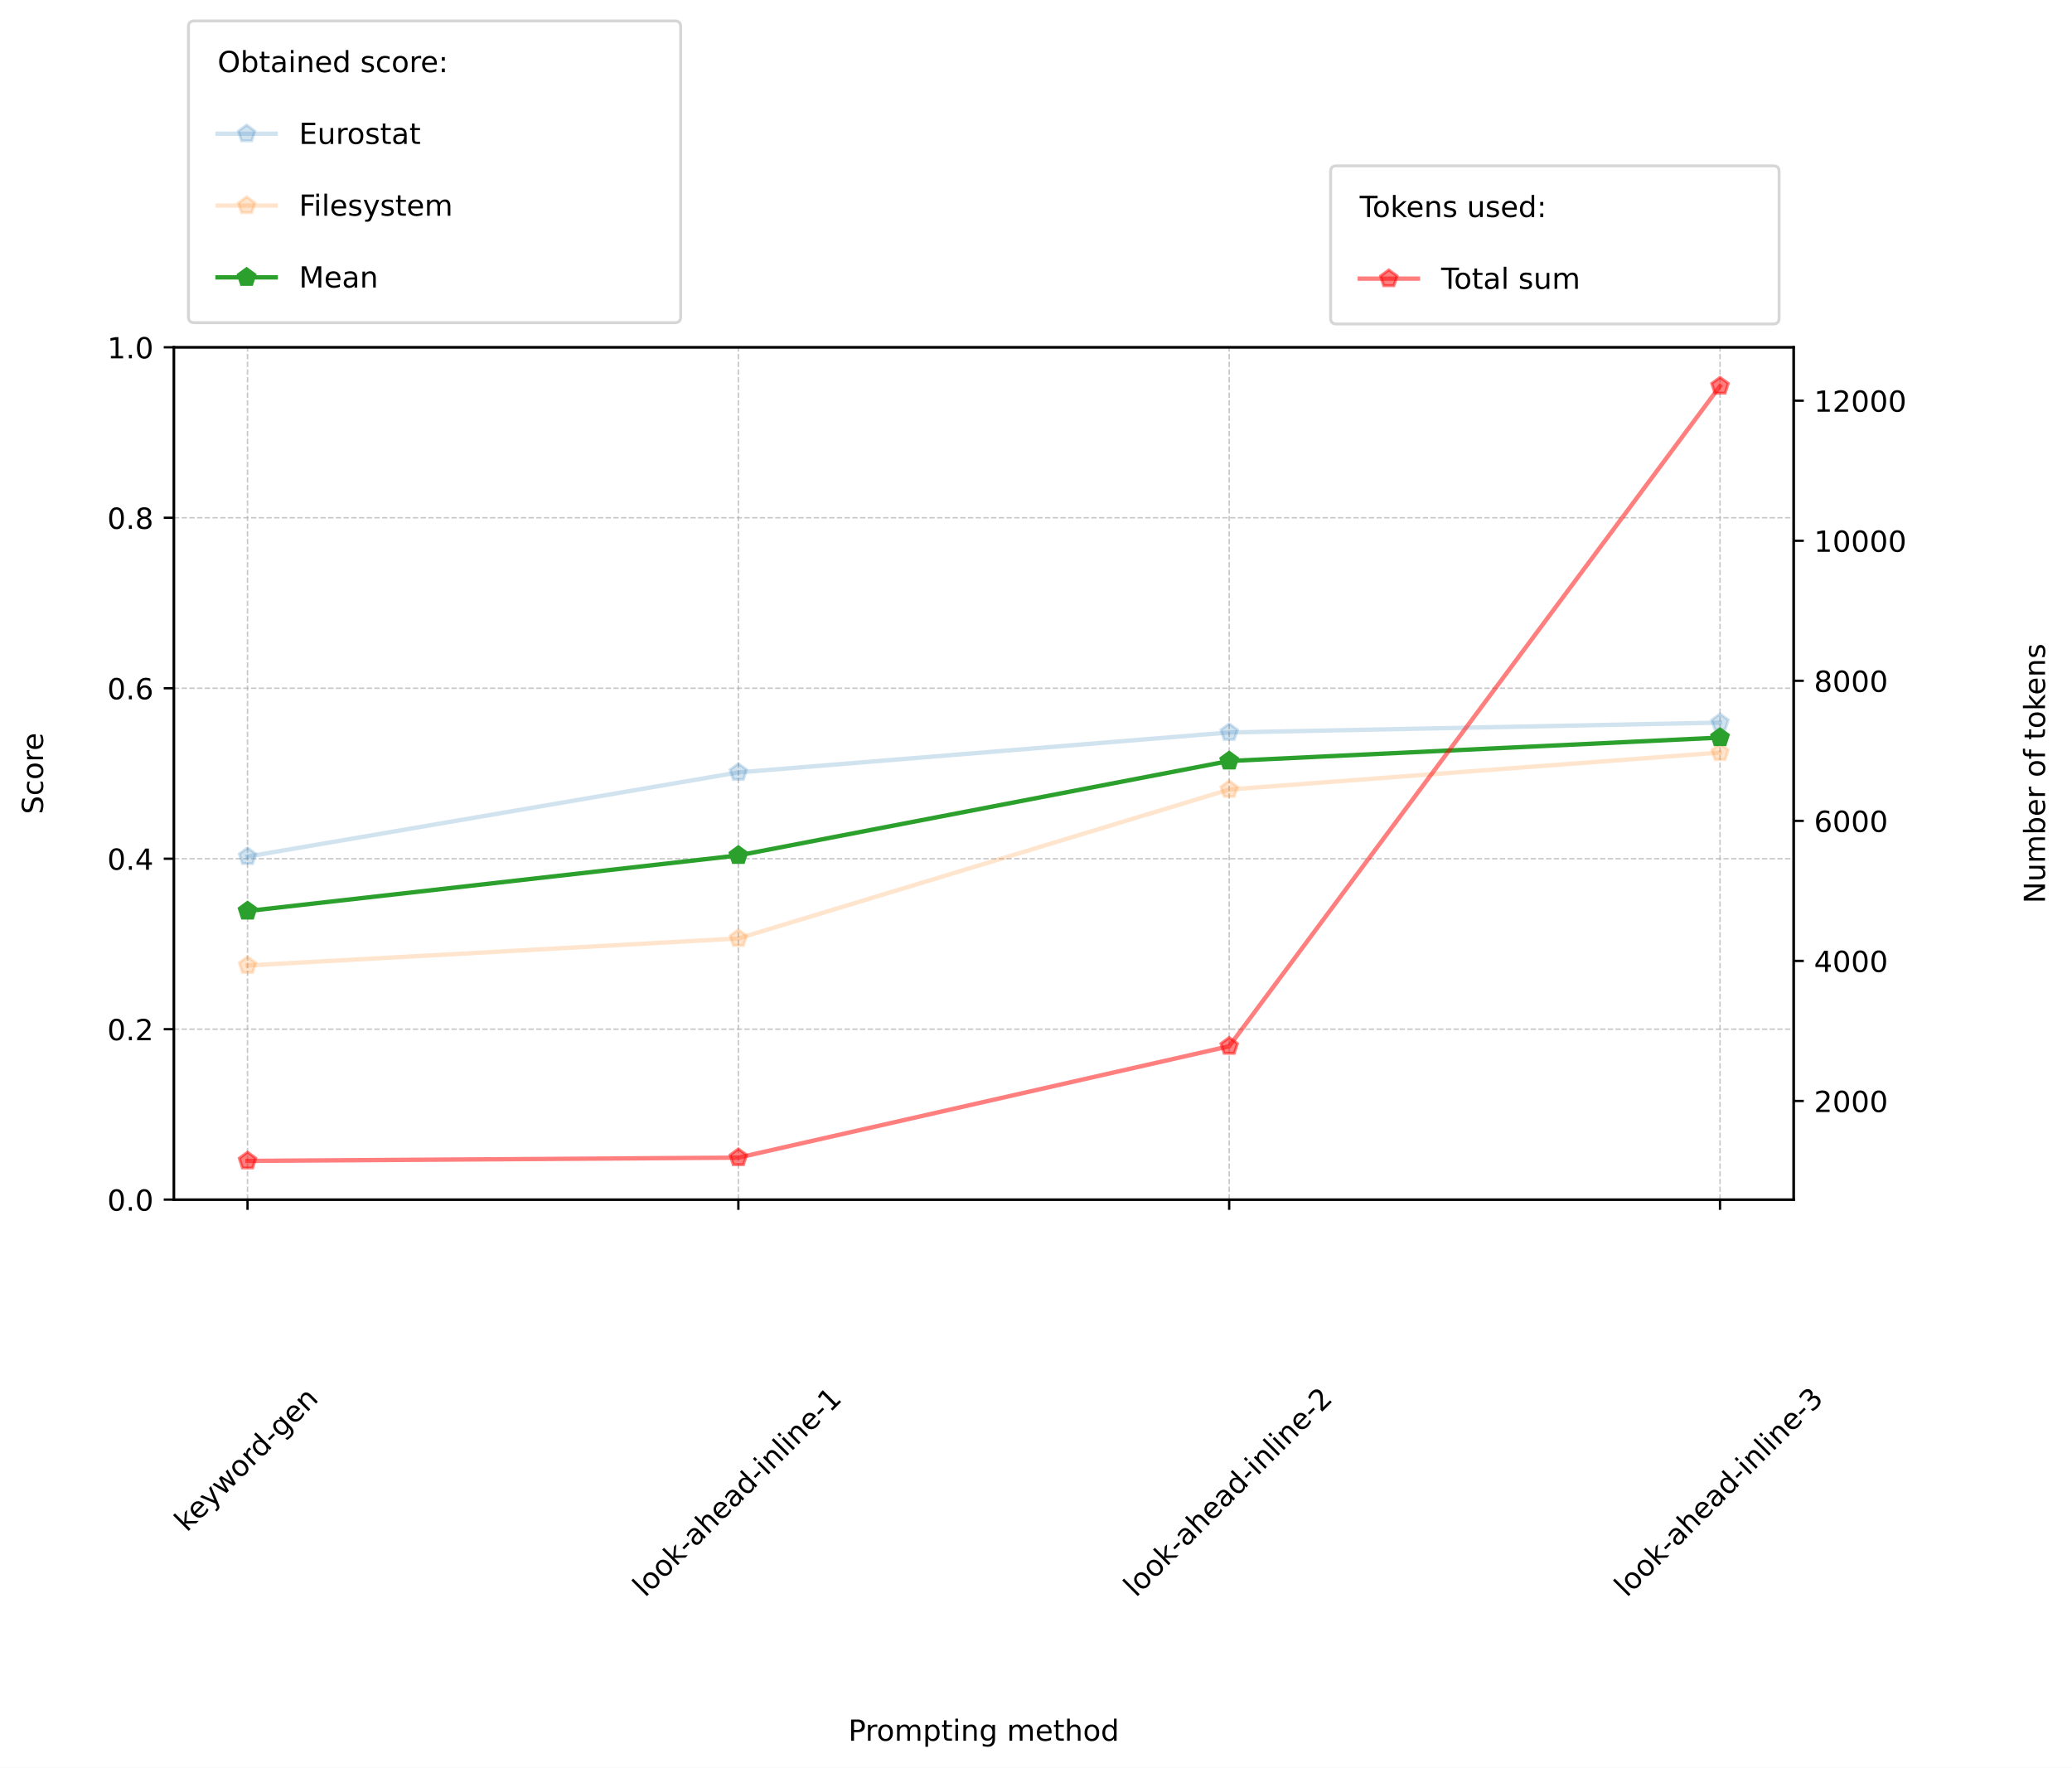
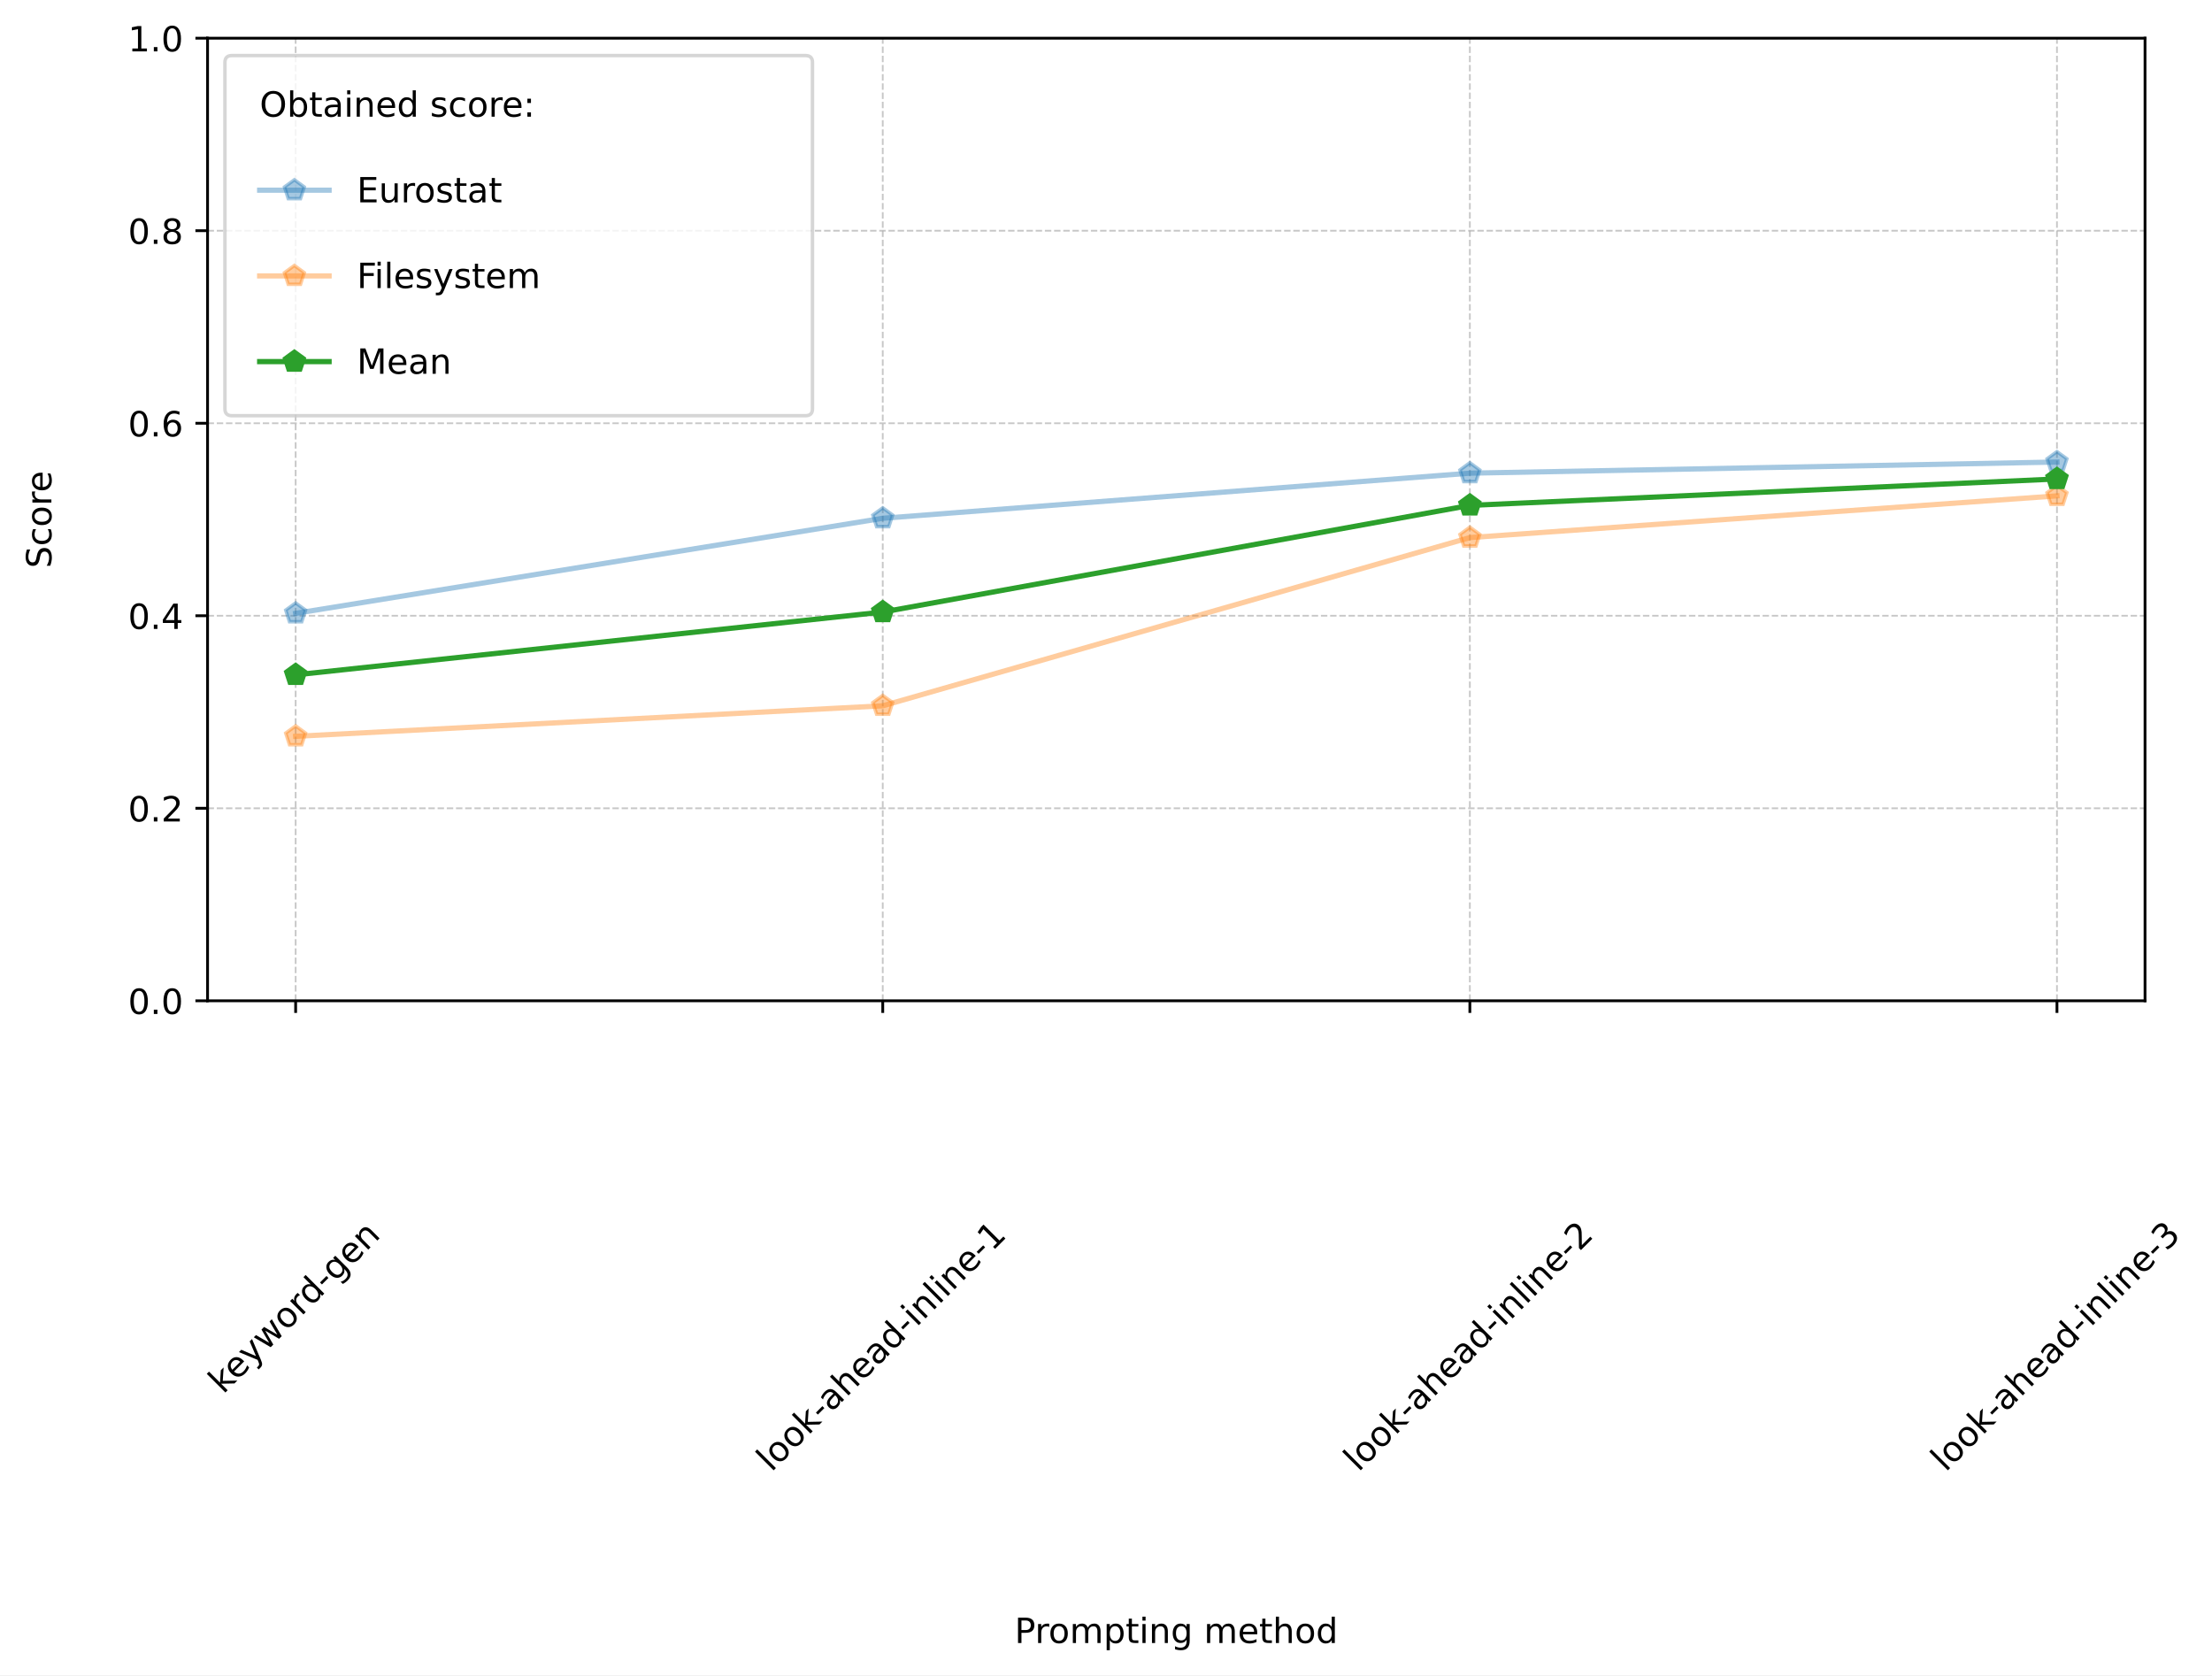
- <svg xmlns="http://www.w3.org/2000/svg" xmlns:xlink="http://www.w3.org/1999/xlink" width="712.282pt" height="607.632pt" viewBox="0 0 712.282 607.632" version="1.1">
+ <svg xmlns="http://www.w3.org/2000/svg" xmlns:xlink="http://www.w3.org/1999/xlink" width="637.069pt" height="482.42pt" viewBox="0 0 637.069 482.42" version="1.1">
  <defs>
    <style type="text/css">*{stroke-linejoin: round; stroke-linecap: butt}</style>
  </defs>
  <g id="figure_1">
    <g id="patch_1">
-       <path d="M 0 607.632  L 712.282 607.632  L 712.282 0  L 0 0  z " style="fill: #ffffff" />
+       <path d="M 0 482.42  L 637.069 482.42  L 637.069 0  L 0 0  z " style="fill: #ffffff" />
    </g>
    <g id="axes_1">
      <g id="patch_2">
-         <path d="M 59.781 412.351  L 616.591 412.351  L 616.591 119.386  L 59.781 119.386  z " style="fill: #ffffff" />
+         <path d="M 59.781 288.199  L 617.781 288.199  L 617.781 10.999  L 59.781 10.999  z " style="fill: #ffffff" />
      </g>
      <g id="matplotlib.axis_1">
        <g id="xtick_1">
          <g id="line2d_1">
-             <path d="M 85.091 412.351  L 85.091 119.386  " clip-path="url(#p40b1bb1142)" style="fill: none; stroke-dasharray: 1.85,0.8; stroke-dashoffset: 0; stroke: #b0b0b0; stroke-opacity: 0.7; stroke-width: 0.5" />
+             <path d="M 85.145 288.199  L 85.145 10.999  " clip-path="url(#pa185b74919)" style="fill: none; stroke-dasharray: 1.85,0.8; stroke-dashoffset: 0; stroke: #b0b0b0; stroke-opacity: 0.7; stroke-width: 0.5" />
          </g>
          <g id="line2d_2">
            <defs>
-               <path id="m3b49f36bf9" d="M 0 0  L 0 3.5  " style="stroke: #000000; stroke-width: 0.8" />
+               <path id="m4a9091379b" d="M 0 0  L 0 3.5  " style="stroke: #000000; stroke-width: 0.8" />
            </defs>
            <g>
-               <use xlink:href="#m3b49f36bf9" x="85.091" y="412.351" style="stroke: #000000; stroke-width: 0.8" />
+               <use xlink:href="#m4a9091379b" x="85.145" y="288.199" style="stroke: #000000; stroke-width: 0.8" />
            </g>
          </g>
          <g id="text_1">
-             <text style="font: 10px 'DejaVu Sans', 'Bitstream Vera Sans', 'Computer Modern Sans Serif', 'Lucida Grande', 'Verdana', 'Geneva', 'Lucid', 'Arial', 'Helvetica', 'Avant Garde', sans-serif" transform="translate(64.22783 526.8525) rotate(-45)">keyword-gen</text>
+             <text style="font: 10px 'DejaVu Sans', 'Bitstream Vera Sans', 'Computer Modern Sans Serif', 'Lucida Grande', 'Verdana', 'Geneva', 'Lucid', 'Arial', 'Helvetica', 'Avant Garde', sans-serif" transform="translate(64.28192 401.6404) rotate(-45)">keyword-gen</text>
          </g>
        </g>
        <g id="xtick_2">
          <g id="line2d_3">
-             <path d="M 253.821 412.351  L 253.821 119.386  " clip-path="url(#p40b1bb1142)" style="fill: none; stroke-dasharray: 1.85,0.8; stroke-dashoffset: 0; stroke: #b0b0b0; stroke-opacity: 0.7; stroke-width: 0.5" />
+             <path d="M 254.236 288.199  L 254.236 10.999  " clip-path="url(#pa185b74919)" style="fill: none; stroke-dasharray: 1.85,0.8; stroke-dashoffset: 0; stroke: #b0b0b0; stroke-opacity: 0.7; stroke-width: 0.5" />
          </g>
          <g id="line2d_4">
            <g>
-               <use xlink:href="#m3b49f36bf9" x="253.821" y="412.351" style="stroke: #000000; stroke-width: 0.8" />
+               <use xlink:href="#m4a9091379b" x="254.236" y="288.199" style="stroke: #000000; stroke-width: 0.8" />
            </g>
          </g>
          <g id="text_2">
-             <text style="font: 10px 'DejaVu Sans', 'Bitstream Vera Sans', 'Computer Modern Sans Serif', 'Lucida Grande', 'Verdana', 'Geneva', 'Lucid', 'Arial', 'Helvetica', 'Avant Garde', sans-serif" transform="translate(221.7428 549.2833) rotate(-45)">look-ahead-inline-1</text>
+             <text style="font: 10px 'DejaVu Sans', 'Bitstream Vera Sans', 'Computer Modern Sans Serif', 'Lucida Grande', 'Verdana', 'Geneva', 'Lucid', 'Arial', 'Helvetica', 'Avant Garde', sans-serif" transform="translate(222.1575 424.0712) rotate(-45)">look-ahead-inline-1</text>
          </g>
        </g>
        <g id="xtick_3">
          <g id="line2d_5">
-             <path d="M 422.551 412.351  L 422.551 119.386  " clip-path="url(#p40b1bb1142)" style="fill: none; stroke-dasharray: 1.85,0.8; stroke-dashoffset: 0; stroke: #b0b0b0; stroke-opacity: 0.7; stroke-width: 0.5" />
+             <path d="M 423.327 288.199  L 423.327 10.999  " clip-path="url(#pa185b74919)" style="fill: none; stroke-dasharray: 1.85,0.8; stroke-dashoffset: 0; stroke: #b0b0b0; stroke-opacity: 0.7; stroke-width: 0.5" />
          </g>
          <g id="line2d_6">
            <g>
-               <use xlink:href="#m3b49f36bf9" x="422.551" y="412.351" style="stroke: #000000; stroke-width: 0.8" />
+               <use xlink:href="#m4a9091379b" x="423.327" y="288.199" style="stroke: #000000; stroke-width: 0.8" />
            </g>
          </g>
          <g id="text_3">
-             <text style="font: 10px 'DejaVu Sans', 'Bitstream Vera Sans', 'Computer Modern Sans Serif', 'Lucida Grande', 'Verdana', 'Geneva', 'Lucid', 'Arial', 'Helvetica', 'Avant Garde', sans-serif" transform="translate(390.4731 549.2833) rotate(-45)">look-ahead-inline-2</text>
+             <text style="font: 10px 'DejaVu Sans', 'Bitstream Vera Sans', 'Computer Modern Sans Serif', 'Lucida Grande', 'Verdana', 'Geneva', 'Lucid', 'Arial', 'Helvetica', 'Avant Garde', sans-serif" transform="translate(391.2484 424.0712) rotate(-45)">look-ahead-inline-2</text>
          </g>
        </g>
        <g id="xtick_4">
          <g id="line2d_7">
-             <path d="M 591.282 412.351  L 591.282 119.386  " clip-path="url(#p40b1bb1142)" style="fill: none; stroke-dasharray: 1.85,0.8; stroke-dashoffset: 0; stroke: #b0b0b0; stroke-opacity: 0.7; stroke-width: 0.5" />
+             <path d="M 592.418 288.199  L 592.418 10.999  " clip-path="url(#pa185b74919)" style="fill: none; stroke-dasharray: 1.85,0.8; stroke-dashoffset: 0; stroke: #b0b0b0; stroke-opacity: 0.7; stroke-width: 0.5" />
          </g>
          <g id="line2d_8">
            <g>
-               <use xlink:href="#m3b49f36bf9" x="591.282" y="412.351" style="stroke: #000000; stroke-width: 0.8" />
+               <use xlink:href="#m4a9091379b" x="592.418" y="288.199" style="stroke: #000000; stroke-width: 0.8" />
            </g>
          </g>
          <g id="text_4">
-             <text style="font: 10px 'DejaVu Sans', 'Bitstream Vera Sans', 'Computer Modern Sans Serif', 'Lucida Grande', 'Verdana', 'Geneva', 'Lucid', 'Arial', 'Helvetica', 'Avant Garde', sans-serif" transform="translate(559.2034 549.2833) rotate(-45)">look-ahead-inline-3</text>
+             <text style="font: 10px 'DejaVu Sans', 'Bitstream Vera Sans', 'Computer Modern Sans Serif', 'Lucida Grande', 'Verdana', 'Geneva', 'Lucid', 'Arial', 'Helvetica', 'Avant Garde', sans-serif" transform="translate(560.3393 424.0712) rotate(-45)">look-ahead-inline-3</text>
          </g>
        </g>
        <g id="text_5">
-           <text style="font: 10px 'DejaVu Sans', 'Bitstream Vera Sans', 'Computer Modern Sans Serif', 'Lucida Grande', 'Verdana', 'Geneva', 'Lucid', 'Arial', 'Helvetica', 'Avant Garde', sans-serif; text-anchor: middle" x="338.186" y="598.352" transform="rotate(-0 338.1862 598.3523)">Prompting method</text>
+           <text style="font: 10px 'DejaVu Sans', 'Bitstream Vera Sans', 'Computer Modern Sans Serif', 'Lucida Grande', 'Verdana', 'Geneva', 'Lucid', 'Arial', 'Helvetica', 'Avant Garde', sans-serif; text-anchor: middle" x="338.781" y="473.14" transform="rotate(-0 338.7812 473.1402)">Prompting method</text>
        </g>
      </g>
      <g id="matplotlib.axis_2">
        <g id="ytick_1">
          <g id="line2d_9">
-             <path d="M 59.781 412.351  L 616.591 412.351  " clip-path="url(#p40b1bb1142)" style="fill: none; stroke-dasharray: 1.85,0.8; stroke-dashoffset: 0; stroke: #b0b0b0; stroke-opacity: 0.7; stroke-width: 0.5" />
+             <path d="M 59.781 288.199  L 617.781 288.199  " clip-path="url(#pa185b74919)" style="fill: none; stroke-dasharray: 1.85,0.8; stroke-dashoffset: 0; stroke: #b0b0b0; stroke-opacity: 0.7; stroke-width: 0.5" />
          </g>
          <g id="line2d_10">
            <defs>
-               <path id="m8746ddbb99" d="M 0 0  L -3.5 0  " style="stroke: #000000; stroke-width: 0.8" />
+               <path id="m8befa357e9" d="M 0 0  L -3.5 0  " style="stroke: #000000; stroke-width: 0.8" />
            </defs>
            <g>
-               <use xlink:href="#m8746ddbb99" x="59.781" y="412.351" style="stroke: #000000; stroke-width: 0.8" />
+               <use xlink:href="#m8befa357e9" x="59.781" y="288.199" style="stroke: #000000; stroke-width: 0.8" />
            </g>
          </g>
          <g id="text_6">
-             <text style="font: 10px 'DejaVu Sans', 'Bitstream Vera Sans', 'Computer Modern Sans Serif', 'Lucida Grande', 'Verdana', 'Geneva', 'Lucid', 'Arial', 'Helvetica', 'Avant Garde', sans-serif; text-anchor: end" x="52.781" y="416.151" transform="rotate(-0 52.78125 416.1506)">0.0</text>
+             <text style="font: 10px 'DejaVu Sans', 'Bitstream Vera Sans', 'Computer Modern Sans Serif', 'Lucida Grande', 'Verdana', 'Geneva', 'Lucid', 'Arial', 'Helvetica', 'Avant Garde', sans-serif; text-anchor: end" x="52.781" y="291.998" transform="rotate(-0 52.78125 291.9984)">0.0</text>
          </g>
        </g>
        <g id="ytick_2">
          <g id="line2d_11">
-             <path d="M 59.781 353.758  L 616.591 353.758  " clip-path="url(#p40b1bb1142)" style="fill: none; stroke-dasharray: 1.85,0.8; stroke-dashoffset: 0; stroke: #b0b0b0; stroke-opacity: 0.7; stroke-width: 0.5" />
+             <path d="M 59.781 232.759  L 617.781 232.759  " clip-path="url(#pa185b74919)" style="fill: none; stroke-dasharray: 1.85,0.8; stroke-dashoffset: 0; stroke: #b0b0b0; stroke-opacity: 0.7; stroke-width: 0.5" />
          </g>
          <g id="line2d_12">
            <g>
-               <use xlink:href="#m8746ddbb99" x="59.781" y="353.758" style="stroke: #000000; stroke-width: 0.8" />
+               <use xlink:href="#m8befa357e9" x="59.781" y="232.759" style="stroke: #000000; stroke-width: 0.8" />
            </g>
          </g>
          <g id="text_7">
-             <text style="font: 10px 'DejaVu Sans', 'Bitstream Vera Sans', 'Computer Modern Sans Serif', 'Lucida Grande', 'Verdana', 'Geneva', 'Lucid', 'Arial', 'Helvetica', 'Avant Garde', sans-serif; text-anchor: end" x="52.781" y="357.558" transform="rotate(-0 52.78125 357.5575)">0.2</text>
+             <text style="font: 10px 'DejaVu Sans', 'Bitstream Vera Sans', 'Computer Modern Sans Serif', 'Lucida Grande', 'Verdana', 'Geneva', 'Lucid', 'Arial', 'Helvetica', 'Avant Garde', sans-serif; text-anchor: end" x="52.781" y="236.558" transform="rotate(-0 52.78125 236.5584)">0.2</text>
          </g>
        </g>
        <g id="ytick_3">
          <g id="line2d_13">
-             <path d="M 59.781 295.165  L 616.591 295.165  " clip-path="url(#p40b1bb1142)" style="fill: none; stroke-dasharray: 1.85,0.8; stroke-dashoffset: 0; stroke: #b0b0b0; stroke-opacity: 0.7; stroke-width: 0.5" />
+             <path d="M 59.781 177.319  L 617.781 177.319  " clip-path="url(#pa185b74919)" style="fill: none; stroke-dasharray: 1.85,0.8; stroke-dashoffset: 0; stroke: #b0b0b0; stroke-opacity: 0.7; stroke-width: 0.5" />
          </g>
          <g id="line2d_14">
            <g>
-               <use xlink:href="#m8746ddbb99" x="59.781" y="295.165" style="stroke: #000000; stroke-width: 0.8" />
+               <use xlink:href="#m8befa357e9" x="59.781" y="177.319" style="stroke: #000000; stroke-width: 0.8" />
            </g>
          </g>
          <g id="text_8">
-             <text style="font: 10px 'DejaVu Sans', 'Bitstream Vera Sans', 'Computer Modern Sans Serif', 'Lucida Grande', 'Verdana', 'Geneva', 'Lucid', 'Arial', 'Helvetica', 'Avant Garde', sans-serif; text-anchor: end" x="52.781" y="298.964" transform="rotate(-0 52.78125 298.9645)">0.4</text>
+             <text style="font: 10px 'DejaVu Sans', 'Bitstream Vera Sans', 'Computer Modern Sans Serif', 'Lucida Grande', 'Verdana', 'Geneva', 'Lucid', 'Arial', 'Helvetica', 'Avant Garde', sans-serif; text-anchor: end" x="52.781" y="181.118" transform="rotate(-0 52.78125 181.1184)">0.4</text>
          </g>
        </g>
        <g id="ytick_4">
          <g id="line2d_15">
-             <path d="M 59.781 236.572  L 616.591 236.572  " clip-path="url(#p40b1bb1142)" style="fill: none; stroke-dasharray: 1.85,0.8; stroke-dashoffset: 0; stroke: #b0b0b0; stroke-opacity: 0.7; stroke-width: 0.5" />
+             <path d="M 59.781 121.879  L 617.781 121.879  " clip-path="url(#pa185b74919)" style="fill: none; stroke-dasharray: 1.85,0.8; stroke-dashoffset: 0; stroke: #b0b0b0; stroke-opacity: 0.7; stroke-width: 0.5" />
          </g>
          <g id="line2d_16">
            <g>
-               <use xlink:href="#m8746ddbb99" x="59.781" y="236.572" style="stroke: #000000; stroke-width: 0.8" />
+               <use xlink:href="#m8befa357e9" x="59.781" y="121.879" style="stroke: #000000; stroke-width: 0.8" />
            </g>
          </g>
          <g id="text_9">
-             <text style="font: 10px 'DejaVu Sans', 'Bitstream Vera Sans', 'Computer Modern Sans Serif', 'Lucida Grande', 'Verdana', 'Geneva', 'Lucid', 'Arial', 'Helvetica', 'Avant Garde', sans-serif; text-anchor: end" x="52.781" y="240.371" transform="rotate(-0 52.78125 240.3714)">0.6</text>
+             <text style="font: 10px 'DejaVu Sans', 'Bitstream Vera Sans', 'Computer Modern Sans Serif', 'Lucida Grande', 'Verdana', 'Geneva', 'Lucid', 'Arial', 'Helvetica', 'Avant Garde', sans-serif; text-anchor: end" x="52.781" y="125.678" transform="rotate(-0 52.78125 125.6784)">0.6</text>
          </g>
        </g>
        <g id="ytick_5">
          <g id="line2d_17">
-             <path d="M 59.781 177.979  L 616.591 177.979  " clip-path="url(#p40b1bb1142)" style="fill: none; stroke-dasharray: 1.85,0.8; stroke-dashoffset: 0; stroke: #b0b0b0; stroke-opacity: 0.7; stroke-width: 0.5" />
+             <path d="M 59.781 66.439  L 617.781 66.439  " clip-path="url(#pa185b74919)" style="fill: none; stroke-dasharray: 1.85,0.8; stroke-dashoffset: 0; stroke: #b0b0b0; stroke-opacity: 0.7; stroke-width: 0.5" />
          </g>
          <g id="line2d_18">
            <g>
-               <use xlink:href="#m8746ddbb99" x="59.781" y="177.979" style="stroke: #000000; stroke-width: 0.8" />
+               <use xlink:href="#m8befa357e9" x="59.781" y="66.439" style="stroke: #000000; stroke-width: 0.8" />
            </g>
          </g>
          <g id="text_10">
-             <text style="font: 10px 'DejaVu Sans', 'Bitstream Vera Sans', 'Computer Modern Sans Serif', 'Lucida Grande', 'Verdana', 'Geneva', 'Lucid', 'Arial', 'Helvetica', 'Avant Garde', sans-serif; text-anchor: end" x="52.781" y="181.778" transform="rotate(-0 52.78125 181.7784)">0.8</text>
+             <text style="font: 10px 'DejaVu Sans', 'Bitstream Vera Sans', 'Computer Modern Sans Serif', 'Lucida Grande', 'Verdana', 'Geneva', 'Lucid', 'Arial', 'Helvetica', 'Avant Garde', sans-serif; text-anchor: end" x="52.781" y="70.238" transform="rotate(-0 52.78125 70.23844)">0.8</text>
          </g>
        </g>
        <g id="ytick_6">
          <g id="line2d_19">
-             <path d="M 59.781 119.386  L 616.591 119.386  " clip-path="url(#p40b1bb1142)" style="fill: none; stroke-dasharray: 1.85,0.8; stroke-dashoffset: 0; stroke: #b0b0b0; stroke-opacity: 0.7; stroke-width: 0.5" />
+             <path d="M 59.781 10.999  L 617.781 10.999  " clip-path="url(#pa185b74919)" style="fill: none; stroke-dasharray: 1.85,0.8; stroke-dashoffset: 0; stroke: #b0b0b0; stroke-opacity: 0.7; stroke-width: 0.5" />
          </g>
          <g id="line2d_20">
            <g>
-               <use xlink:href="#m8746ddbb99" x="59.781" y="119.386" style="stroke: #000000; stroke-width: 0.8" />
+               <use xlink:href="#m8befa357e9" x="59.781" y="10.999" style="stroke: #000000; stroke-width: 0.8" />
            </g>
          </g>
          <g id="text_11">
-             <text style="font: 10px 'DejaVu Sans', 'Bitstream Vera Sans', 'Computer Modern Sans Serif', 'Lucida Grande', 'Verdana', 'Geneva', 'Lucid', 'Arial', 'Helvetica', 'Avant Garde', sans-serif; text-anchor: end" x="52.781" y="123.185" transform="rotate(-0 52.78125 123.1853)">1.0</text>
+             <text style="font: 10px 'DejaVu Sans', 'Bitstream Vera Sans', 'Computer Modern Sans Serif', 'Lucida Grande', 'Verdana', 'Geneva', 'Lucid', 'Arial', 'Helvetica', 'Avant Garde', sans-serif; text-anchor: end" x="52.781" y="14.798" transform="rotate(-0 52.78125 14.79844)">1.0</text>
          </g>
        </g>
        <g id="text_12">
-           <text style="font: 10px 'DejaVu Sans', 'Bitstream Vera Sans', 'Computer Modern Sans Serif', 'Lucida Grande', 'Verdana', 'Geneva', 'Lucid', 'Arial', 'Helvetica', 'Avant Garde', sans-serif; text-anchor: middle" x="14.798" y="265.869" transform="rotate(-90 14.79844 265.8687)">Score</text>
+           <text style="font: 10px 'DejaVu Sans', 'Bitstream Vera Sans', 'Computer Modern Sans Serif', 'Lucida Grande', 'Verdana', 'Geneva', 'Lucid', 'Arial', 'Helvetica', 'Avant Garde', sans-serif; text-anchor: middle" x="14.798" y="149.599" transform="rotate(-90 14.79844 149.5992)">Score</text>
        </g>
      </g>
      <g id="line2d_21">
-         <path d="M 85.091 294.432  L 253.821 265.497  L 422.551 251.772  L 591.282 248.383  " clip-path="url(#p40b1bb1142)" style="fill: none; stroke: #1f77b4; stroke-opacity: 0.2; stroke-width: 1.5; stroke-linecap: square" />
+         <path d="M 85.145 176.625  L 254.236 149.247  L 423.327 136.261  L 592.418 133.055  " clip-path="url(#pa185b74919)" style="fill: none; stroke: #1f77b4; stroke-opacity: 0.4; stroke-width: 1.5; stroke-linecap: square" />
        <defs>
-           <path id="m034258ba0b" d="M 0 -3  L -2.853 -0.927  L -1.763 2.427  L 1.763 2.427  L 2.853 -0.927  z " style="stroke: #1f77b4; stroke-opacity: 0.2; stroke-linejoin: miter" />
+           <path id="mf694607da3" d="M 0 -3  L -2.853 -0.927  L -1.763 2.427  L 1.763 2.427  L 2.853 -0.927  z " style="stroke: #1f77b4; stroke-opacity: 0.4; stroke-linejoin: miter" />
        </defs>
-         <g clip-path="url(#p40b1bb1142)">
-           <use xlink:href="#m034258ba0b" x="85.091" y="294.432" style="fill: #1f77b4; fill-opacity: 0.2; stroke: #1f77b4; stroke-opacity: 0.2; stroke-linejoin: miter" />
-           <use xlink:href="#m034258ba0b" x="253.821" y="265.497" style="fill: #1f77b4; fill-opacity: 0.2; stroke: #1f77b4; stroke-opacity: 0.2; stroke-linejoin: miter" />
-           <use xlink:href="#m034258ba0b" x="422.551" y="251.772" style="fill: #1f77b4; fill-opacity: 0.2; stroke: #1f77b4; stroke-opacity: 0.2; stroke-linejoin: miter" />
-           <use xlink:href="#m034258ba0b" x="591.282" y="248.383" style="fill: #1f77b4; fill-opacity: 0.2; stroke: #1f77b4; stroke-opacity: 0.2; stroke-linejoin: miter" />
+         <g clip-path="url(#pa185b74919)">
+           <use xlink:href="#mf694607da3" x="85.145" y="176.625" style="fill: #1f77b4; fill-opacity: 0.4; stroke: #1f77b4; stroke-opacity: 0.4; stroke-linejoin: miter" />
+           <use xlink:href="#mf694607da3" x="254.236" y="149.247" style="fill: #1f77b4; fill-opacity: 0.4; stroke: #1f77b4; stroke-opacity: 0.4; stroke-linejoin: miter" />
+           <use xlink:href="#mf694607da3" x="423.327" y="136.261" style="fill: #1f77b4; fill-opacity: 0.4; stroke: #1f77b4; stroke-opacity: 0.4; stroke-linejoin: miter" />
+           <use xlink:href="#mf694607da3" x="592.418" y="133.055" style="fill: #1f77b4; fill-opacity: 0.4; stroke: #1f77b4; stroke-opacity: 0.4; stroke-linejoin: miter" />
        </g>
      </g>
      <g id="line2d_22">
-         <path d="M 85.091 331.86  L 253.821 322.574  L 422.551 271.375  L 591.282 258.679  " clip-path="url(#p40b1bb1142)" style="fill: none; stroke: #ff7f0e; stroke-opacity: 0.2; stroke-width: 1.5; stroke-linecap: square" />
+         <path d="M 85.145 212.039  L 254.236 203.253  L 423.327 154.809  L 592.418 142.796  " clip-path="url(#pa185b74919)" style="fill: none; stroke: #ff7f0e; stroke-opacity: 0.4; stroke-width: 1.5; stroke-linecap: square" />
        <defs>
-           <path id="mfc24226139" d="M 0 -3  L -2.853 -0.927  L -1.763 2.427  L 1.763 2.427  L 2.853 -0.927  z " style="stroke: #ff7f0e; stroke-opacity: 0.2; stroke-linejoin: miter" />
+           <path id="mdc3ea8225a" d="M 0 -3  L -2.853 -0.927  L -1.763 2.427  L 1.763 2.427  L 2.853 -0.927  z " style="stroke: #ff7f0e; stroke-opacity: 0.4; stroke-linejoin: miter" />
        </defs>
-         <g clip-path="url(#p40b1bb1142)">
-           <use xlink:href="#mfc24226139" x="85.091" y="331.86" style="fill: #ff7f0e; fill-opacity: 0.2; stroke: #ff7f0e; stroke-opacity: 0.2; stroke-linejoin: miter" />
-           <use xlink:href="#mfc24226139" x="253.821" y="322.574" style="fill: #ff7f0e; fill-opacity: 0.2; stroke: #ff7f0e; stroke-opacity: 0.2; stroke-linejoin: miter" />
-           <use xlink:href="#mfc24226139" x="422.551" y="271.375" style="fill: #ff7f0e; fill-opacity: 0.2; stroke: #ff7f0e; stroke-opacity: 0.2; stroke-linejoin: miter" />
-           <use xlink:href="#mfc24226139" x="591.282" y="258.679" style="fill: #ff7f0e; fill-opacity: 0.2; stroke: #ff7f0e; stroke-opacity: 0.2; stroke-linejoin: miter" />
+         <g clip-path="url(#pa185b74919)">
+           <use xlink:href="#mdc3ea8225a" x="85.145" y="212.039" style="fill: #ff7f0e; fill-opacity: 0.4; stroke: #ff7f0e; stroke-opacity: 0.4; stroke-linejoin: miter" />
+           <use xlink:href="#mdc3ea8225a" x="254.236" y="203.253" style="fill: #ff7f0e; fill-opacity: 0.4; stroke: #ff7f0e; stroke-opacity: 0.4; stroke-linejoin: miter" />
+           <use xlink:href="#mdc3ea8225a" x="423.327" y="154.809" style="fill: #ff7f0e; fill-opacity: 0.4; stroke: #ff7f0e; stroke-opacity: 0.4; stroke-linejoin: miter" />
+           <use xlink:href="#mdc3ea8225a" x="592.418" y="142.796" style="fill: #ff7f0e; fill-opacity: 0.4; stroke: #ff7f0e; stroke-opacity: 0.4; stroke-linejoin: miter" />
        </g>
      </g>
      <g id="line2d_23">
-         <path d="M 85.091 313.146  L 253.821 294.036  L 422.551 261.573  L 591.282 253.531  " clip-path="url(#p40b1bb1142)" style="fill: none; stroke: #2ca02c; stroke-width: 1.5; stroke-linecap: square" />
+         <path d="M 85.145 194.332  L 254.236 176.25  L 423.327 145.535  L 592.418 137.926  " clip-path="url(#pa185b74919)" style="fill: none; stroke: #2ca02c; stroke-width: 1.5; stroke-linecap: square" />
        <defs>
-           <path id="m8c9fd9d88a" d="M 0 -3  L -2.853 -0.927  L -1.763 2.427  L 1.763 2.427  L 2.853 -0.927  z " style="stroke: #2ca02c; stroke-linejoin: miter" />
+           <path id="m6ed3248b1d" d="M 0 -3  L -2.853 -0.927  L -1.763 2.427  L 1.763 2.427  L 2.853 -0.927  z " style="stroke: #2ca02c; stroke-linejoin: miter" />
        </defs>
-         <g clip-path="url(#p40b1bb1142)">
-           <use xlink:href="#m8c9fd9d88a" x="85.091" y="313.146" style="fill: #2ca02c; stroke: #2ca02c; stroke-linejoin: miter" />
-           <use xlink:href="#m8c9fd9d88a" x="253.821" y="294.036" style="fill: #2ca02c; stroke: #2ca02c; stroke-linejoin: miter" />
-           <use xlink:href="#m8c9fd9d88a" x="422.551" y="261.573" style="fill: #2ca02c; stroke: #2ca02c; stroke-linejoin: miter" />
-           <use xlink:href="#m8c9fd9d88a" x="591.282" y="253.531" style="fill: #2ca02c; stroke: #2ca02c; stroke-linejoin: miter" />
+         <g clip-path="url(#pa185b74919)">
+           <use xlink:href="#m6ed3248b1d" x="85.145" y="194.332" style="fill: #2ca02c; stroke: #2ca02c; stroke-linejoin: miter" />
+           <use xlink:href="#m6ed3248b1d" x="254.236" y="176.25" style="fill: #2ca02c; stroke: #2ca02c; stroke-linejoin: miter" />
+           <use xlink:href="#m6ed3248b1d" x="423.327" y="145.535" style="fill: #2ca02c; stroke: #2ca02c; stroke-linejoin: miter" />
+           <use xlink:href="#m6ed3248b1d" x="592.418" y="137.926" style="fill: #2ca02c; stroke: #2ca02c; stroke-linejoin: miter" />
        </g>
      </g>
      <g id="patch_3">
-         <path d="M 59.781 412.351  L 59.781 119.386  " style="fill: none; stroke: #000000; stroke-width: 0.8; stroke-linejoin: miter; stroke-linecap: square" />
+         <path d="M 59.781 288.199  L 59.781 10.999  " style="fill: none; stroke: #000000; stroke-width: 0.8; stroke-linejoin: miter; stroke-linecap: square" />
      </g>
      <g id="patch_4">
-         <path d="M 616.591 412.351  L 616.591 119.386  " style="fill: none; stroke: #000000; stroke-width: 0.8; stroke-linejoin: miter; stroke-linecap: square" />
+         <path d="M 617.781 288.199  L 617.781 10.999  " style="fill: none; stroke: #000000; stroke-width: 0.8; stroke-linejoin: miter; stroke-linecap: square" />
      </g>
      <g id="patch_5">
-         <path d="M 59.781 412.351  L 616.591 412.351  " style="fill: none; stroke: #000000; stroke-width: 0.8; stroke-linejoin: miter; stroke-linecap: square" />
+         <path d="M 59.781 288.199  L 617.781 288.199  " style="fill: none; stroke: #000000; stroke-width: 0.8; stroke-linejoin: miter; stroke-linecap: square" />
      </g>
      <g id="patch_6">
-         <path d="M 59.781 119.386  L 616.591 119.386  " style="fill: none; stroke: #000000; stroke-width: 0.8; stroke-linejoin: miter; stroke-linecap: square" />
+         <path d="M 59.781 10.999  L 617.781 10.999  " style="fill: none; stroke: #000000; stroke-width: 0.8; stroke-linejoin: miter; stroke-linecap: square" />
      </g>
      <g id="legend_1">
        <g id="patch_7">
-           <path d="M 66.781 110.912  L 231.998 110.912  Q 233.998 110.912 233.998 108.912  L 233.998 9.2  Q 233.998 7.2 231.998 7.2  L 66.781 7.2  Q 64.781 7.2 64.781 9.2  L 64.781 108.912  Q 64.781 110.912 66.781 110.912  z " style="fill: #ffffff; opacity: 0.8; stroke: #cccccc; stroke-linejoin: miter" />
+           <path d="M 66.781 119.712  L 231.998 119.712  Q 233.998 119.712 233.998 117.712  L 233.998 17.999  Q 233.998 15.999 231.998 15.999  L 66.781 15.999  Q 64.781 15.999 64.781 17.999  L 64.781 117.712  Q 64.781 119.712 66.781 119.712  z " style="fill: #ffffff; opacity: 0.8; stroke: #cccccc; stroke-linejoin: miter" />
        </g>
        <g id="text_13">
-           <text style="font: 10px 'DejaVu Sans', 'Bitstream Vera Sans', 'Computer Modern Sans Serif', 'Lucida Grande', 'Verdana', 'Geneva', 'Lucid', 'Arial', 'Helvetica', 'Avant Garde', sans-serif; text-anchor: start" x="74.781" y="24.798" transform="rotate(-0 74.78125 24.79844)">Obtained score:                      </text>
+           <text style="font: 10px 'DejaVu Sans', 'Bitstream Vera Sans', 'Computer Modern Sans Serif', 'Lucida Grande', 'Verdana', 'Geneva', 'Lucid', 'Arial', 'Helvetica', 'Avant Garde', sans-serif; text-anchor: start" x="74.781" y="33.598" transform="rotate(-0 74.78125 33.59766)">Obtained score:                      </text>
        </g>
        <g id="line2d_24">
-           <path d="M 74.781 45.977  L 84.781 45.977  L 94.781 45.977  " style="fill: none; stroke: #1f77b4; stroke-opacity: 0.2; stroke-width: 1.5; stroke-linecap: square" />
+           <path d="M 74.781 54.776  L 84.781 54.776  L 94.781 54.776  " style="fill: none; stroke: #1f77b4; stroke-opacity: 0.4; stroke-width: 1.5; stroke-linecap: square" />
          <g>
-             <use xlink:href="#m034258ba0b" x="84.781" y="45.977" style="fill: #1f77b4; fill-opacity: 0.2; stroke: #1f77b4; stroke-opacity: 0.2; stroke-linejoin: miter" />
+             <use xlink:href="#mf694607da3" x="84.781" y="54.776" style="fill: #1f77b4; fill-opacity: 0.4; stroke: #1f77b4; stroke-opacity: 0.4; stroke-linejoin: miter" />
          </g>
        </g>
        <g id="text_14">
-           <text style="font: 10px 'DejaVu Sans', 'Bitstream Vera Sans', 'Computer Modern Sans Serif', 'Lucida Grande', 'Verdana', 'Geneva', 'Lucid', 'Arial', 'Helvetica', 'Avant Garde', sans-serif; text-anchor: start" x="102.781" y="49.477" transform="rotate(-0 102.7812 49.47656)">Eurostat</text>
+           <text style="font: 10px 'DejaVu Sans', 'Bitstream Vera Sans', 'Computer Modern Sans Serif', 'Lucida Grande', 'Verdana', 'Geneva', 'Lucid', 'Arial', 'Helvetica', 'Avant Garde', sans-serif; text-anchor: start" x="102.781" y="58.276" transform="rotate(-0 102.7812 58.27578)">Eurostat</text>
        </g>
        <g id="line2d_25">
-           <path d="M 74.781 70.655  L 84.781 70.655  L 94.781 70.655  " style="fill: none; stroke: #ff7f0e; stroke-opacity: 0.2; stroke-width: 1.5; stroke-linecap: square" />
+           <path d="M 74.781 79.454  L 84.781 79.454  L 94.781 79.454  " style="fill: none; stroke: #ff7f0e; stroke-opacity: 0.4; stroke-width: 1.5; stroke-linecap: square" />
          <g>
-             <use xlink:href="#mfc24226139" x="84.781" y="70.655" style="fill: #ff7f0e; fill-opacity: 0.2; stroke: #ff7f0e; stroke-opacity: 0.2; stroke-linejoin: miter" />
+             <use xlink:href="#mdc3ea8225a" x="84.781" y="79.454" style="fill: #ff7f0e; fill-opacity: 0.4; stroke: #ff7f0e; stroke-opacity: 0.4; stroke-linejoin: miter" />
          </g>
        </g>
        <g id="text_15">
-           <text style="font: 10px 'DejaVu Sans', 'Bitstream Vera Sans', 'Computer Modern Sans Serif', 'Lucida Grande', 'Verdana', 'Geneva', 'Lucid', 'Arial', 'Helvetica', 'Avant Garde', sans-serif; text-anchor: start" x="102.781" y="74.155" transform="rotate(-0 102.7812 74.15469)">Filesystem</text>
+           <text style="font: 10px 'DejaVu Sans', 'Bitstream Vera Sans', 'Computer Modern Sans Serif', 'Lucida Grande', 'Verdana', 'Geneva', 'Lucid', 'Arial', 'Helvetica', 'Avant Garde', sans-serif; text-anchor: start" x="102.781" y="82.954" transform="rotate(-0 102.7812 82.95391)">Filesystem</text>
        </g>
        <g id="line2d_26">
-           <path d="M 74.781 95.333  L 84.781 95.333  L 94.781 95.333  " style="fill: none; stroke: #2ca02c; stroke-width: 1.5; stroke-linecap: square" />
+           <path d="M 74.781 104.132  L 84.781 104.132  L 94.781 104.132  " style="fill: none; stroke: #2ca02c; stroke-width: 1.5; stroke-linecap: square" />
          <g>
-             <use xlink:href="#m8c9fd9d88a" x="84.781" y="95.333" style="fill: #2ca02c; stroke: #2ca02c; stroke-linejoin: miter" />
+             <use xlink:href="#m6ed3248b1d" x="84.781" y="104.132" style="fill: #2ca02c; stroke: #2ca02c; stroke-linejoin: miter" />
          </g>
        </g>
        <g id="text_16">
-           <text style="font: 10px 'DejaVu Sans', 'Bitstream Vera Sans', 'Computer Modern Sans Serif', 'Lucida Grande', 'Verdana', 'Geneva', 'Lucid', 'Arial', 'Helvetica', 'Avant Garde', sans-serif; text-anchor: start" x="102.781" y="98.833" transform="rotate(-0 102.7812 98.83281)">Mean</text>
-         </g>
-       </g>
-     </g>
-     <g id="axes_2">
-       <g id="matplotlib.axis_3">
-         <g id="ytick_7">
-           <g id="line2d_27">
-             <defs>
-               <path id="m632af4c931" d="M 0 0  L 3.5 0  " style="stroke: #000000; stroke-width: 0.8" />
-             </defs>
-             <g>
-               <use xlink:href="#m632af4c931" x="616.591" y="378.444" style="stroke: #000000; stroke-width: 0.8" />
-             </g>
-           </g>
-           <g id="text_17">
-             <text style="font: 10px 'DejaVu Sans', 'Bitstream Vera Sans', 'Computer Modern Sans Serif', 'Lucida Grande', 'Verdana', 'Geneva', 'Lucid', 'Arial', 'Helvetica', 'Avant Garde', sans-serif; text-anchor: start" x="623.591" y="382.244" transform="rotate(-0 623.5912 382.2437)">2000</text>
-           </g>
-         </g>
-         <g id="ytick_8">
-           <g id="line2d_28">
-             <g>
-               <use xlink:href="#m632af4c931" x="616.591" y="330.3" style="stroke: #000000; stroke-width: 0.8" />
-             </g>
-           </g>
-           <g id="text_18">
-             <text style="font: 10px 'DejaVu Sans', 'Bitstream Vera Sans', 'Computer Modern Sans Serif', 'Lucida Grande', 'Verdana', 'Geneva', 'Lucid', 'Arial', 'Helvetica', 'Avant Garde', sans-serif; text-anchor: start" x="623.591" y="334.1" transform="rotate(-0 623.5912 334.0997)">4000</text>
-           </g>
-         </g>
-         <g id="ytick_9">
-           <g id="line2d_29">
-             <g>
-               <use xlink:href="#m632af4c931" x="616.591" y="282.157" style="stroke: #000000; stroke-width: 0.8" />
-             </g>
-           </g>
-           <g id="text_19">
-             <text style="font: 10px 'DejaVu Sans', 'Bitstream Vera Sans', 'Computer Modern Sans Serif', 'Lucida Grande', 'Verdana', 'Geneva', 'Lucid', 'Arial', 'Helvetica', 'Avant Garde', sans-serif; text-anchor: start" x="623.591" y="285.956" transform="rotate(-0 623.5912 285.9557)">6000</text>
-           </g>
-         </g>
-         <g id="ytick_10">
-           <g id="line2d_30">
-             <g>
-               <use xlink:href="#m632af4c931" x="616.591" y="234.013" style="stroke: #000000; stroke-width: 0.8" />
-             </g>
-           </g>
-           <g id="text_20">
-             <text style="font: 10px 'DejaVu Sans', 'Bitstream Vera Sans', 'Computer Modern Sans Serif', 'Lucida Grande', 'Verdana', 'Geneva', 'Lucid', 'Arial', 'Helvetica', 'Avant Garde', sans-serif; text-anchor: start" x="623.591" y="237.812" transform="rotate(-0 623.5912 237.8118)">8000</text>
-           </g>
-         </g>
-         <g id="ytick_11">
-           <g id="line2d_31">
-             <g>
-               <use xlink:href="#m632af4c931" x="616.591" y="185.869" style="stroke: #000000; stroke-width: 0.8" />
-             </g>
-           </g>
-           <g id="text_21">
-             <text style="font: 10px 'DejaVu Sans', 'Bitstream Vera Sans', 'Computer Modern Sans Serif', 'Lucida Grande', 'Verdana', 'Geneva', 'Lucid', 'Arial', 'Helvetica', 'Avant Garde', sans-serif; text-anchor: start" x="623.591" y="189.668" transform="rotate(-0 623.5912 189.6678)">10000</text>
-           </g>
-         </g>
-         <g id="ytick_12">
-           <g id="line2d_32">
-             <g>
-               <use xlink:href="#m632af4c931" x="616.591" y="137.725" style="stroke: #000000; stroke-width: 0.8" />
-             </g>
-           </g>
-           <g id="text_22">
-             <text style="font: 10px 'DejaVu Sans', 'Bitstream Vera Sans', 'Computer Modern Sans Serif', 'Lucida Grande', 'Verdana', 'Geneva', 'Lucid', 'Arial', 'Helvetica', 'Avant Garde', sans-serif; text-anchor: start" x="623.591" y="141.524" transform="rotate(-0 623.5912 141.5239)">12000</text>
-           </g>
-         </g>
-         <g id="text_23">
-           <text style="font: 10px 'DejaVu Sans', 'Bitstream Vera Sans', 'Computer Modern Sans Serif', 'Lucida Grande', 'Verdana', 'Geneva', 'Lucid', 'Arial', 'Helvetica', 'Avant Garde', sans-serif; text-anchor: middle" x="703.002" y="265.869" transform="rotate(-90 703.0022 265.8687)">Number of tokens</text>
-         </g>
-       </g>
-       <g id="line2d_33">
-         <path d="M 85.091 399.035  L 253.821 397.918  L 422.551 359.628  L 591.282 132.703  " clip-path="url(#p40b1bb1142)" style="fill: none; stroke: #ff0000; stroke-opacity: 0.5; stroke-width: 1.5; stroke-linecap: square" />
-         <defs>
-           <path id="me250b07cc6" d="M 0 -3  L -2.853 -0.927  L -1.763 2.427  L 1.763 2.427  L 2.853 -0.927  z " style="stroke: #ff0000; stroke-opacity: 0.5; stroke-linejoin: miter" />
-         </defs>
-         <g clip-path="url(#p40b1bb1142)">
-           <use xlink:href="#me250b07cc6" x="85.091" y="399.035" style="fill: #ff0000; fill-opacity: 0.5; stroke: #ff0000; stroke-opacity: 0.5; stroke-linejoin: miter" />
-           <use xlink:href="#me250b07cc6" x="253.821" y="397.918" style="fill: #ff0000; fill-opacity: 0.5; stroke: #ff0000; stroke-opacity: 0.5; stroke-linejoin: miter" />
-           <use xlink:href="#me250b07cc6" x="422.551" y="359.628" style="fill: #ff0000; fill-opacity: 0.5; stroke: #ff0000; stroke-opacity: 0.5; stroke-linejoin: miter" />
-           <use xlink:href="#me250b07cc6" x="591.282" y="132.703" style="fill: #ff0000; fill-opacity: 0.5; stroke: #ff0000; stroke-opacity: 0.5; stroke-linejoin: miter" />
-         </g>
-       </g>
-       <g id="patch_8">
-         <path d="M 59.781 412.351  L 59.781 119.386  " style="fill: none; stroke: #000000; stroke-width: 0.8; stroke-linejoin: miter; stroke-linecap: square" />
-       </g>
-       <g id="patch_9">
-         <path d="M 616.591 412.351  L 616.591 119.386  " style="fill: none; stroke: #000000; stroke-width: 0.8; stroke-linejoin: miter; stroke-linecap: square" />
-       </g>
-       <g id="patch_10">
-         <path d="M 59.781 412.351  L 616.591 412.351  " style="fill: none; stroke: #000000; stroke-width: 0.8; stroke-linejoin: miter; stroke-linecap: square" />
-       </g>
-       <g id="patch_11">
-         <path d="M 59.781 119.386  L 616.591 119.386  " style="fill: none; stroke: #000000; stroke-width: 0.8; stroke-linejoin: miter; stroke-linecap: square" />
-       </g>
-       <g id="legend_2">
-         <g id="patch_12">
-           <path d="M 459.423 111.36  L 609.591 111.36  Q 611.591 111.36 611.591 109.36  L 611.591 59.004  Q 611.591 57.004 609.591 57.004  L 459.423 57.004  Q 457.423 57.004 457.423 59.004  L 457.423 109.36  Q 457.423 111.36 459.423 111.36  z " style="fill: #ffffff; opacity: 0.8; stroke: #cccccc; stroke-linejoin: miter" />
-         </g>
-         <g id="text_24">
-           <text style="font: 10px 'DejaVu Sans', 'Bitstream Vera Sans', 'Computer Modern Sans Serif', 'Lucida Grande', 'Verdana', 'Geneva', 'Lucid', 'Arial', 'Helvetica', 'Avant Garde', sans-serif; text-anchor: start" x="467.423" y="74.603" transform="rotate(-0 467.4225 74.60253)">Tokens used:                      </text>
-         </g>
-         <g id="line2d_34">
-           <path d="M 467.423 95.781  L 477.423 95.781  L 487.423 95.781  " style="fill: none; stroke: #ff0000; stroke-opacity: 0.5; stroke-width: 1.5; stroke-linecap: square" />
-           <g>
-             <use xlink:href="#me250b07cc6" x="477.423" y="95.781" style="fill: #ff0000; fill-opacity: 0.5; stroke: #ff0000; stroke-opacity: 0.5; stroke-linejoin: miter" />
-           </g>
-         </g>
-         <g id="text_25">
-           <text style="font: 10px 'DejaVu Sans', 'Bitstream Vera Sans', 'Computer Modern Sans Serif', 'Lucida Grande', 'Verdana', 'Geneva', 'Lucid', 'Arial', 'Helvetica', 'Avant Garde', sans-serif; text-anchor: start" x="495.423" y="99.281" transform="rotate(-0 495.4225 99.28066)">Total sum</text>
+           <text style="font: 10px 'DejaVu Sans', 'Bitstream Vera Sans', 'Computer Modern Sans Serif', 'Lucida Grande', 'Verdana', 'Geneva', 'Lucid', 'Arial', 'Helvetica', 'Avant Garde', sans-serif; text-anchor: start" x="102.781" y="107.632" transform="rotate(-0 102.7812 107.632)">Mean</text>
        </g>
      </g>
    </g>
  </g>
  <defs>
-     <clipPath id="p40b1bb1142">
-       <rect x="59.781" y="119.386" width="556.81" height="292.965" />
+     <clipPath id="pa185b74919">
+       <rect x="59.781" y="10.999" width="558" height="277.2" />
    </clipPath>
  </defs>
</svg>
